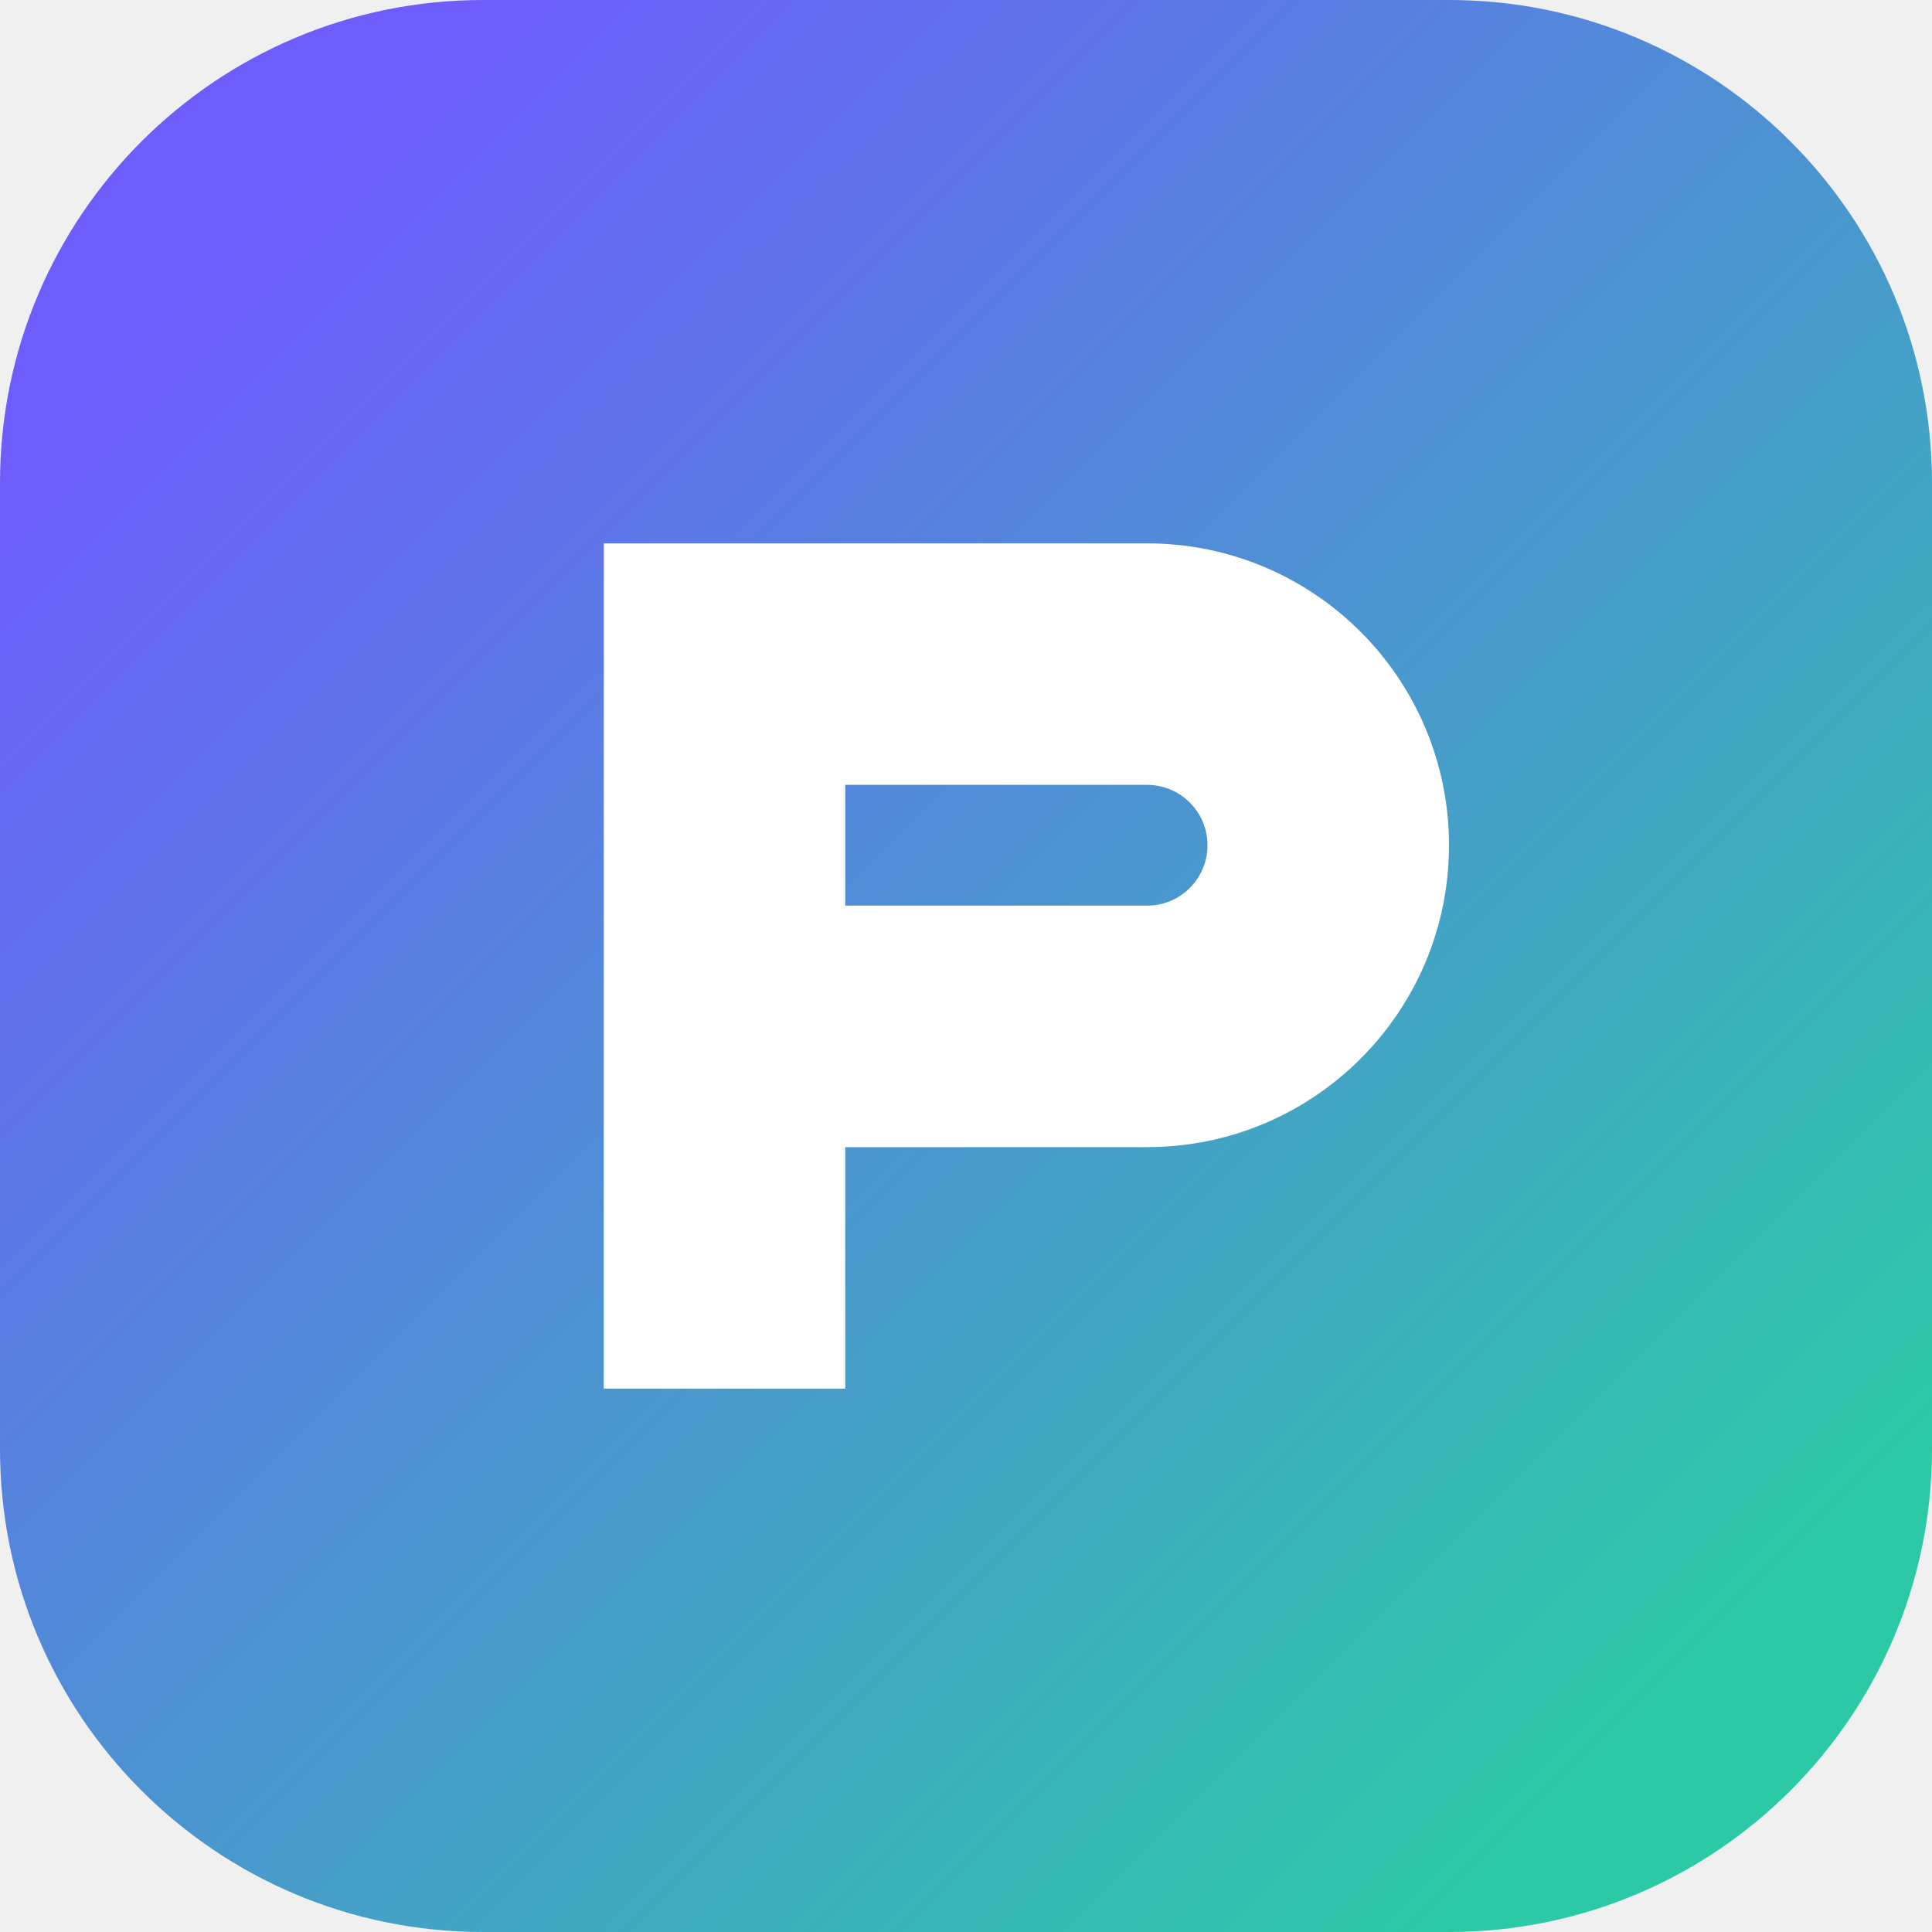
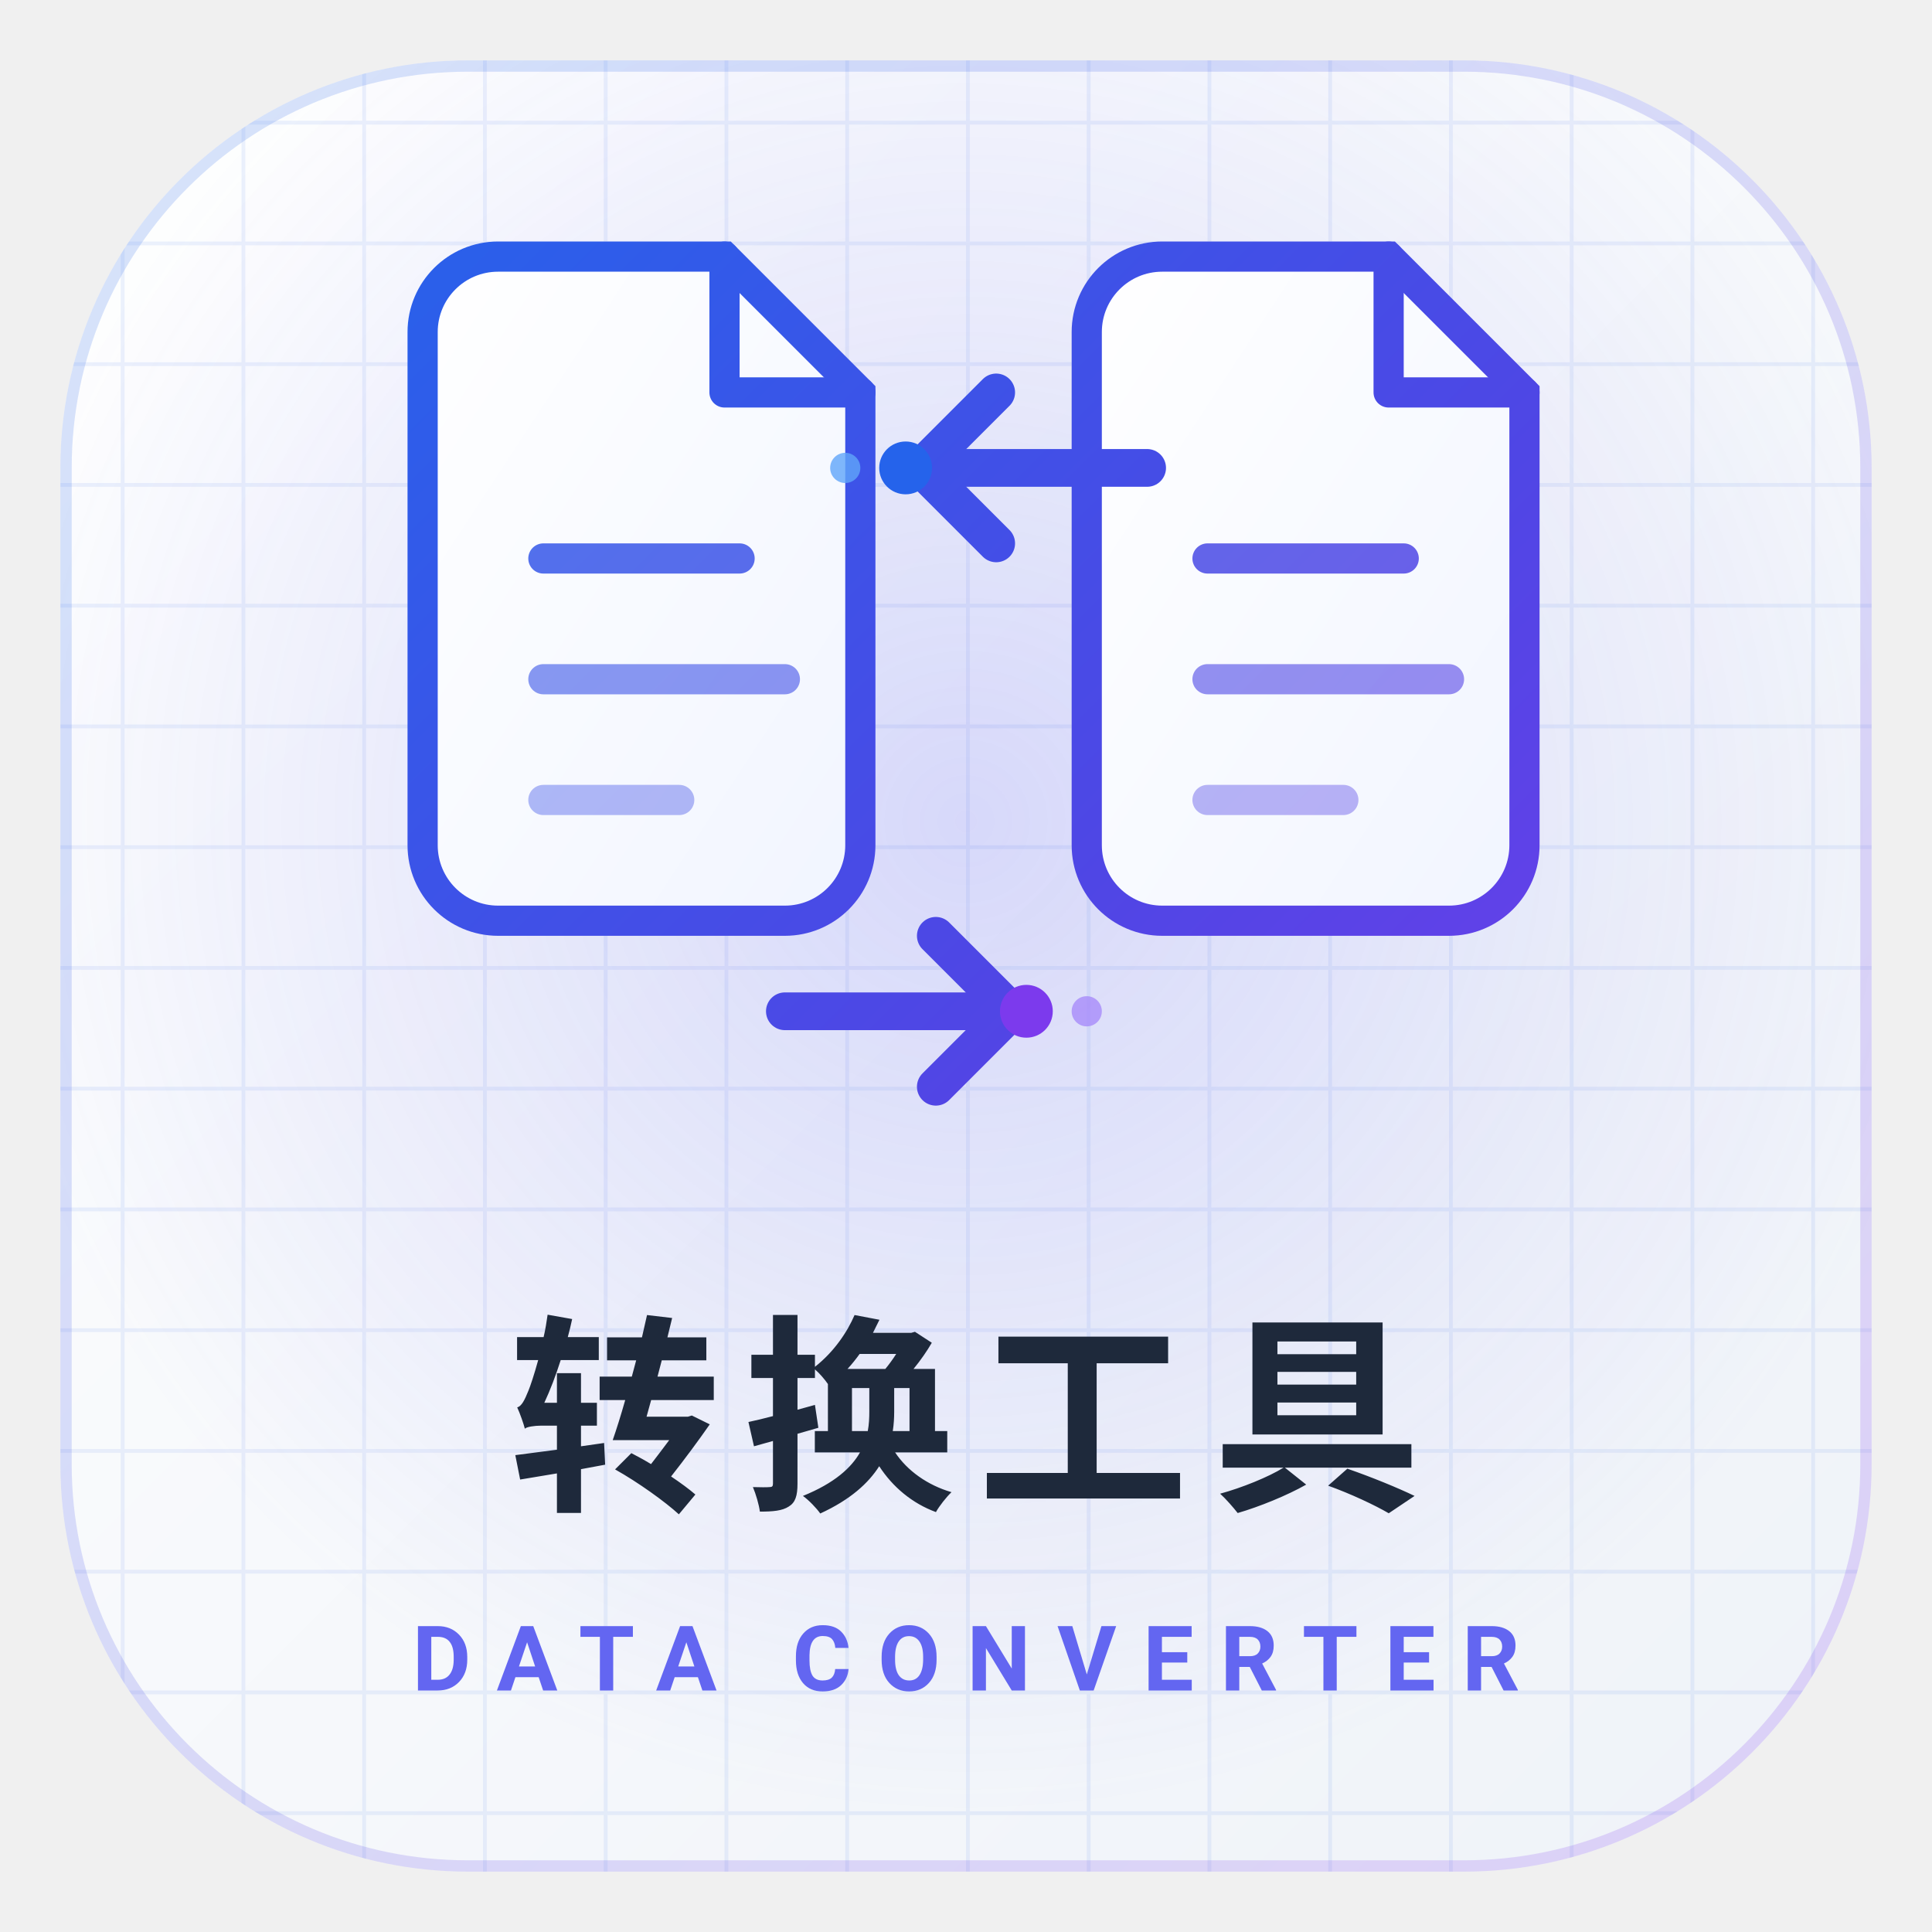
- <svg xmlns="http://www.w3.org/2000/svg" viewBox="0 0 64 64" role="img" aria-label="数据转换">
+ <svg xmlns="http://www.w3.org/2000/svg" width="256" height="256" viewBox="0 0 256 256" fill="none">
  <defs>
-     <linearGradient id="g" x1="8" y1="8" x2="56" y2="56" gradientUnits="userSpaceOnUse">
-       <stop stop-color="#6d5dfc" />
-       <stop offset="1" stop-color="#2cc9a7" />
+     <linearGradient id="bgLight" x1="0" y1="0" x2="256" y2="256" gradientUnits="userSpaceOnUse">
+       <stop offset="0" stop-color="#ffffff" />
+       <stop offset="1" stop-color="#eef2f8" />
+     </linearGradient>
+     <linearGradient id="accent" x1="40" y1="40" x2="216" y2="216" gradientUnits="userSpaceOnUse">
+       <stop offset="0" stop-color="#2563eb" />
+       <stop offset="0.55" stop-color="#4f46e5" />
+       <stop offset="1" stop-color="#7c3aed" />
+     </linearGradient>
+     <pattern id="grid" width="16" height="16" patternUnits="userSpaceOnUse">
+       <path d="M16 0H0V16" fill="none" stroke="#2563eb" stroke-opacity="0.08" stroke-width="1" />
+     </pattern>
+     <radialGradient id="glow" cx="0.5" cy="0.42" r="0.55">
+       <stop offset="0" stop-color="#6366f1" stop-opacity="0.22" />
+       <stop offset="1" stop-color="#6366f1" stop-opacity="0" />
+     </radialGradient>
+     <linearGradient id="docFill" x1="0" y1="0" x2="1" y2="1">
+       <stop offset="0" stop-color="#ffffff" />
+       <stop offset="1" stop-color="#f1f5ff" />
    </linearGradient>
  </defs>
-   <rect width="64" height="64" rx="16" fill="url(#g)" />
-   <path fill="#fff" d="M20 18h18a10 10 0 0 1 0 20H28v8h-8V18Zm8 8v4h10a2 2 0 1 0 0-4H28Z" />
+   <rect x="8" y="8" width="240" height="240" rx="54" fill="url(#bgLight)" />
+   <rect x="8" y="8" width="240" height="240" rx="54" fill="url(#grid)" />
+   <rect x="8" y="8" width="240" height="240" rx="54" fill="url(#glow)" />
+   <rect x="8.75" y="8.75" width="238.5" height="238.5" rx="53.25" stroke="url(#accent)" stroke-opacity="0.18" stroke-width="1.5" />
+   <g transform="translate(0,-12)">
+     <g>
+       <path d="M56 56a10 10 0 0 1 10-10h30l18 18v60a10 10 0 0 1-10 10H66a10 10 0 0 1-10-10V56z" fill="url(#docFill)" stroke="url(#accent)" stroke-width="4" />
+       <path d="M96 46v18h18" stroke="url(#accent)" stroke-width="4" stroke-linecap="round" stroke-linejoin="round" fill="none" />
+       <line x1="72" y1="86" x2="98" y2="86" stroke="url(#accent)" stroke-width="4" stroke-linecap="round" stroke-opacity="0.85" />
+       <line x1="72" y1="102" x2="104" y2="102" stroke="url(#accent)" stroke-width="4" stroke-linecap="round" stroke-opacity="0.6" />
+       <line x1="72" y1="118" x2="90" y2="118" stroke="url(#accent)" stroke-width="4" stroke-linecap="round" stroke-opacity="0.4" />
+     </g>
+     <g>
+       <path d="M144 56a10 10 0 0 1 10-10h30l18 18v60a10 10 0 0 1-10 10h-38a10 10 0 0 1-10-10V56z" fill="url(#docFill)" stroke="url(#accent)" stroke-width="4" />
+       <path d="M184 46v18h18" stroke="url(#accent)" stroke-width="4" stroke-linecap="round" stroke-linejoin="round" fill="none" />
+       <line x1="160" y1="86" x2="186" y2="86" stroke="url(#accent)" stroke-width="4" stroke-linecap="round" stroke-opacity="0.85" />
+       <line x1="160" y1="102" x2="192" y2="102" stroke="url(#accent)" stroke-width="4" stroke-linecap="round" stroke-opacity="0.6" />
+       <line x1="160" y1="118" x2="178" y2="118" stroke="url(#accent)" stroke-width="4" stroke-linecap="round" stroke-opacity="0.4" />
+     </g>
+     <g stroke="url(#accent)" stroke-width="5" stroke-linecap="round" stroke-linejoin="round" fill="none">
+       <path d="M152 74h-30" />
+       <path d="M132 64l-10 10 10 10" />
+       <path d="M104 146h30" />
+       <path d="M124 136l10 10-10 10" />
+     </g>
+     <circle cx="120" cy="74" r="3.5" fill="#2563eb" />
+     <circle cx="136" cy="146" r="3.5" fill="#7c3aed" />
+     <circle cx="112" cy="74" r="2" fill="#60a5fa" opacity="0.8" />
+     <circle cx="144" cy="146" r="2" fill="#a78bfa" opacity="0.8" />
+   </g>
+   <text x="128" y="198" text-anchor="middle" font-family="-apple-system, BlinkMacSystemFont, 'Segoe UI', Roboto, 'PingFang SC', 'Hiragino Sans GB', 'Microsoft YaHei', Arial, sans-serif" font-size="28" font-weight="700" fill="#1e293b" letter-spacing="3">转换工具</text>
+   <text x="128" y="224" text-anchor="middle" font-family="-apple-system, BlinkMacSystemFont, 'Segoe UI', Roboto, Arial, sans-serif" font-size="12" font-weight="600" fill="#6366f1" letter-spacing="3.5">DATA CONVERTER</text>
</svg>
